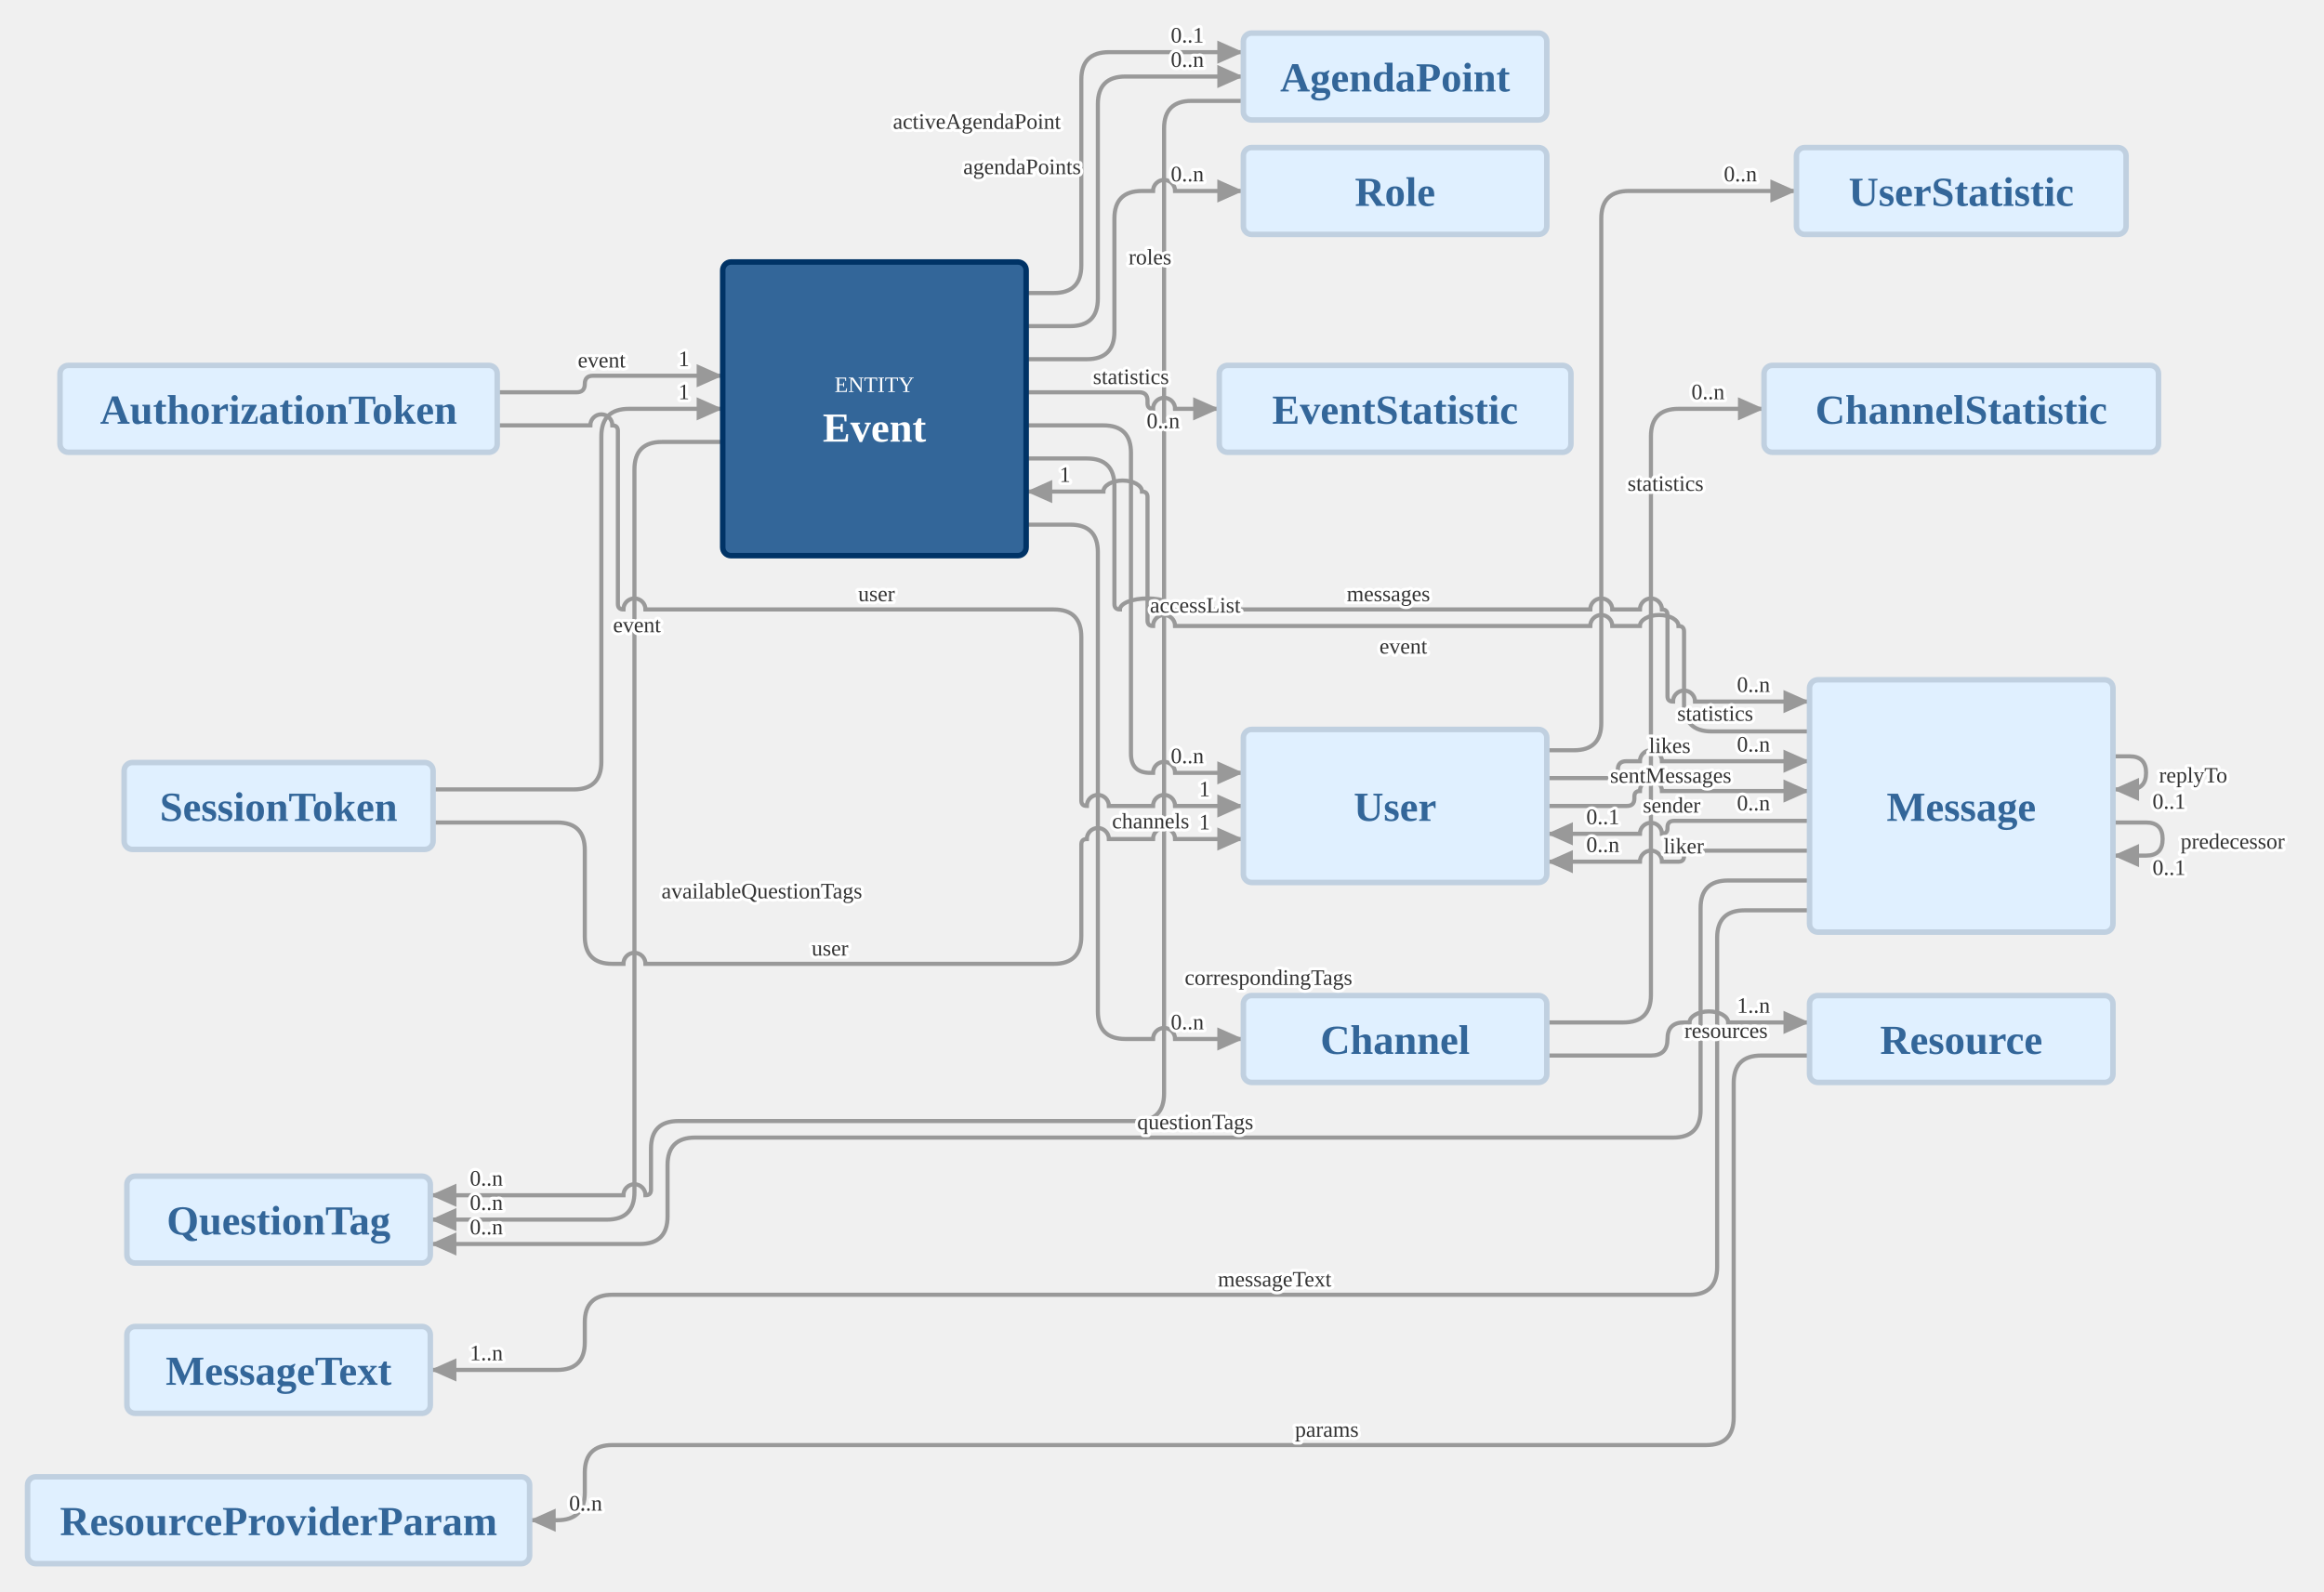
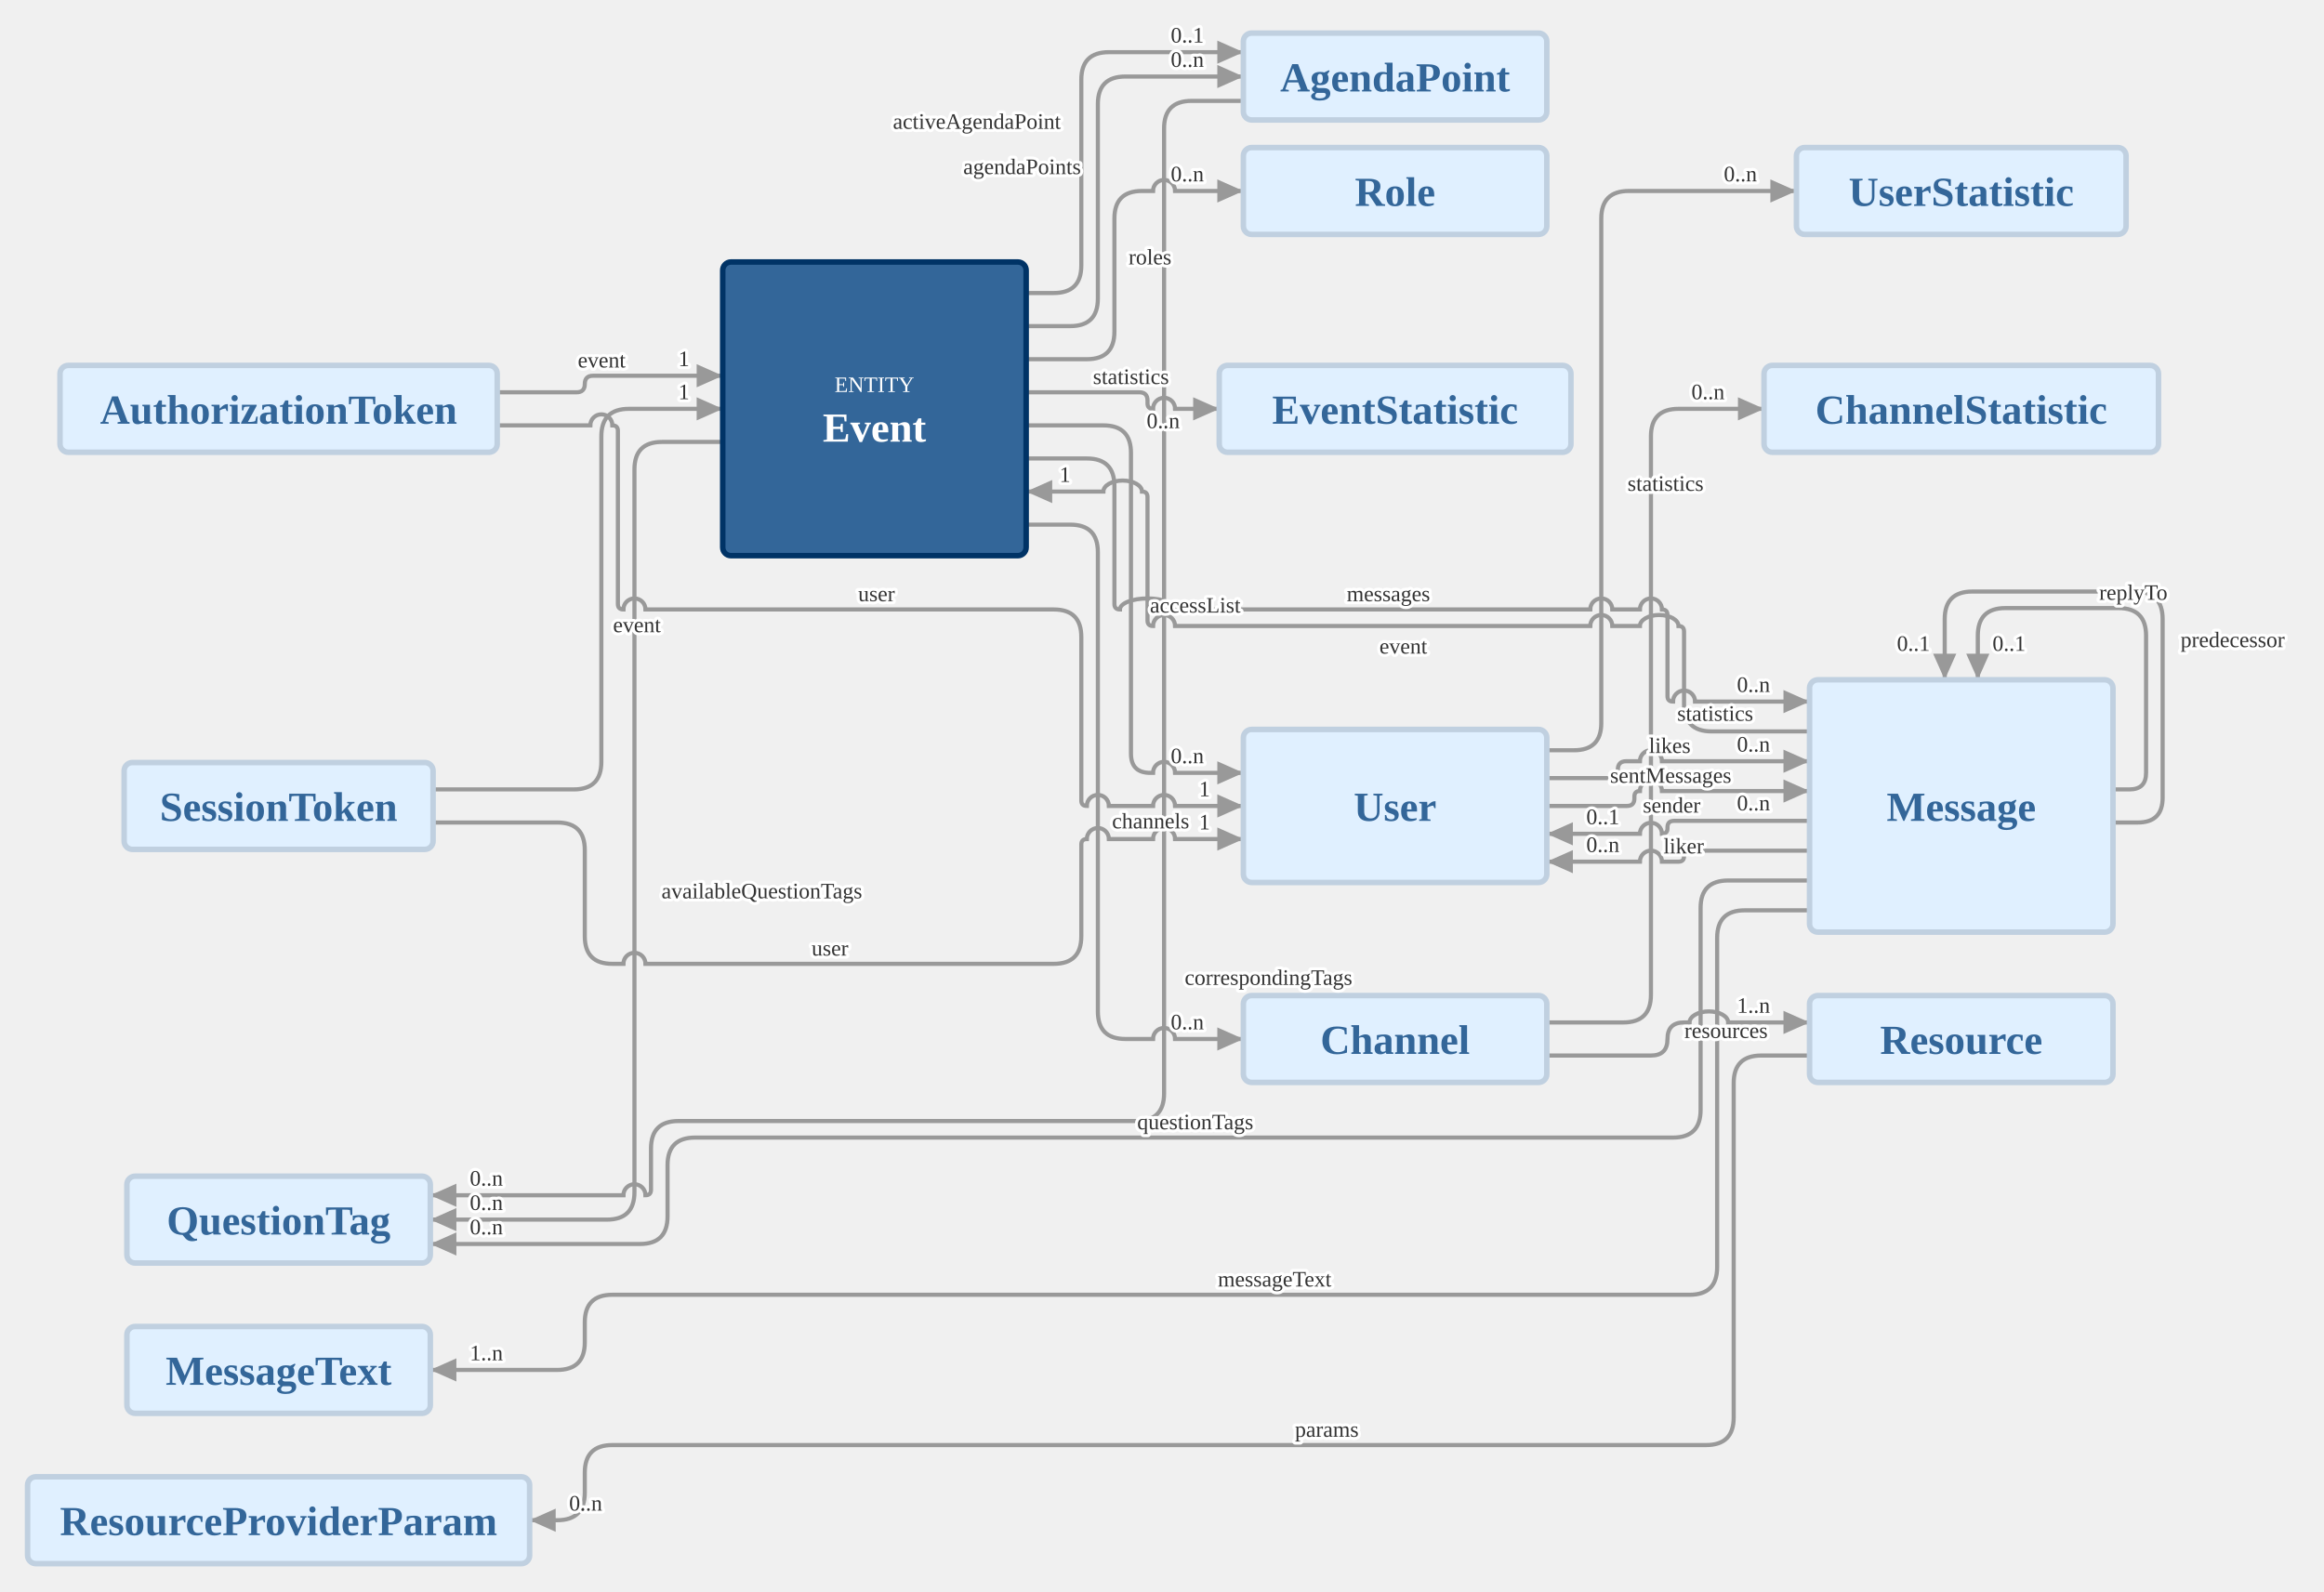
<svg xmlns="http://www.w3.org/2000/svg" xmlns:xlink="http://www.w3.org/1999/xlink" viewBox="20 16 1685 1154" width="1685" height="1154">
  <defs>
    <marker id="gradia-16eca07a748053cf90bd861a5f98c0bf-arrow" viewBox="0 0 10 10" refX="9" refY="5" markerWidth="21" markerHeight="21" markerUnits="userSpaceOnUse" orient="auto-start-reverse">
      <path d="M 0 1 L 9 5 L 0 9 z" style="fill: #999999" />
    </marker>
  </defs>
  <path d="M 764 396.5 L 796 396.5 Q 816 396.5 816 416.5 L 816 749.5 Q 816 769.5 836 769.5 L 856 769.5 A 8 8 0 0 1 872 769.5 L 921.5 769.5" fill="none" style="stroke: #999999" stroke-width="3.0" marker-end="url(#gradia-16eca07a748053cf90bd861a5f98c0bf-arrow)" />
  <path d="M 764 276.5 L 808 276.5 Q 828 276.5 828 256.5 L 828 174.5 Q 828 154.5 848 154.5 L 856 154.5 A 8 8 0 0 1 872 154.5 L 921.5 154.5" fill="none" style="stroke: #999999" stroke-width="3.0" marker-end="url(#gradia-16eca07a748053cf90bd861a5f98c0bf-arrow)" />
  <path d="M 764 324.5 L 820 324.5 Q 840 324.5 840 344.5 L 840 562.5 Q 840 576.5 854 576.5 L 856 576.5 A 8 8 0 0 1 872 576.5 L 921.5 576.5" fill="none" style="stroke: #999999" stroke-width="3.0" marker-end="url(#gradia-16eca07a748053cf90bd861a5f98c0bf-arrow)" />
  <path d="M 764 348.5 L 808 348.5 Q 828 348.5 828 368.5 L 828 454 Q 828 458 832 458 L 832 458 A 20 8 0 0 1 872 458 L 1173 458 A 8 8 0 0 1 1189 458 L 1209 458 A 8 8 0 0 1 1225 458 L 1225 458 Q 1229 458 1229 462 L 1229 520.812 Q 1229 524.812 1233 524.812 L 1233 524.812 A 8 8 0 0 1 1249 524.812 L 1332 524.812" fill="none" style="stroke: #999999" stroke-width="3.0" marker-end="url(#gradia-16eca07a748053cf90bd861a5f98c0bf-arrow)" />
  <path d="M 764 300.5 L 846 300.5 Q 852 300.5 852 306.5 L 852 308.5 Q 852 312.5 856 312.5 L 856 312.5 A 8 8 0 0 1 872 312.5 L 904 312.5" fill="none" style="stroke: #999999" stroke-width="3.0" marker-end="url(#gradia-16eca07a748053cf90bd861a5f98c0bf-arrow)" />
  <path d="M 544 336.5 L 500 336.5 Q 480 336.5 480 356.5 L 480 880.5 Q 480 900.5 460 900.5 L 332 900.5" fill="none" style="stroke: #999999" stroke-width="3.0" marker-end="url(#gradia-16eca07a748053cf90bd861a5f98c0bf-arrow)" />
  <path d="M 764 228.5 L 784 228.5 Q 804 228.5 804 208.5 L 804 73.833 Q 804 53.833 824 53.833 L 921.5 53.833" fill="none" style="stroke: #999999" stroke-width="3.0" marker-end="url(#gradia-16eca07a748053cf90bd861a5f98c0bf-arrow)" />
  <path d="M 764 252.5 L 796 252.5 Q 816 252.5 816 232.5 L 816 91.5 Q 816 71.5 836 71.5 L 921.5 71.5" fill="none" style="stroke: #999999" stroke-width="3.0" marker-end="url(#gradia-16eca07a748053cf90bd861a5f98c0bf-arrow)" />
  <path d="M 921.5 89.167 L 884 89.167 Q 864 89.167 864 109.167 L 864 809 Q 864 829 844 829 L 512 829 Q 492 829 492 849 L 492 878.833 Q 492 882.833 488 882.833 L 488 882.833 A 8 8 0 0 0 472 882.833 L 332 882.833" fill="none" style="stroke: #999999" stroke-width="3.0" marker-end="url(#gradia-16eca07a748053cf90bd861a5f98c0bf-arrow)" />
  <path d="M 1141.5 781.5 L 1217 781.5 Q 1229 781.5 1229 769.5 L 1229 769.5 Q 1229 757.5 1241 757.5 L 1245 757.5 A 14 8 0 0 1 1273 757.5 L 1332 757.5" fill="none" style="stroke: #999999" stroke-width="3.0" marker-end="url(#gradia-16eca07a748053cf90bd861a5f98c0bf-arrow)" />
  <path d="M 1141.5 757.5 L 1197 757.5 Q 1217 757.5 1217 737.5 L 1217 332.5 Q 1217 312.5 1237 312.5 L 1299 312.5" fill="none" style="stroke: #999999" stroke-width="3.0" marker-end="url(#gradia-16eca07a748053cf90bd861a5f98c0bf-arrow)" />
  <path d="M 1332 781.5 L 1297 781.5 Q 1277 781.5 1277 801.5 L 1277 1044 Q 1277 1064 1257 1064 L 464 1064 Q 444 1064 444 1084 L 444 1098.5 Q 444 1118.5 424 1118.5 L 404 1118.5" fill="none" style="stroke: #999999" stroke-width="3.0" marker-end="url(#gradia-16eca07a748053cf90bd861a5f98c0bf-arrow)" />
  <path d="M 1141.5 580.3 L 1186.881 580.3 Q 1193 580.3 1193 574.181 L 1193 574.181 Q 1193 568.062 1199.119 568.062 L 1209 568.062 A 8 8 0 0 1 1225 568.062 L 1332 568.062" fill="none" style="stroke: #999999" stroke-width="3.0" marker-end="url(#gradia-16eca07a748053cf90bd861a5f98c0bf-arrow)" />
  <path d="M 1141.5 600.5 L 1199.594 600.5 Q 1205 600.5 1205 595.094 L 1205 593.688 Q 1205 589.688 1209 589.688 L 1209 589.688 A 8 8 0 0 1 1225 589.688 L 1332 589.688" fill="none" style="stroke: #999999" stroke-width="3.0" marker-end="url(#gradia-16eca07a748053cf90bd861a5f98c0bf-arrow)" />
  <path d="M 1141.5 560.1 L 1161.25 560.1 Q 1181 560.1 1181 540.35 L 1181 174.5 Q 1181 154.5 1201 154.5 L 1322.5 154.5" fill="none" style="stroke: #999999" stroke-width="3.0" marker-end="url(#gradia-16eca07a748053cf90bd861a5f98c0bf-arrow)" />
  <path d="M 1332 611.312 L 1233.694 611.312 Q 1229 611.312 1229 616.006 L 1229 616.7 Q 1229 620.7 1225 620.7 L 1225 620.7 A 8 8 0 0 0 1209 620.7 L 1141.5 620.7" fill="none" style="stroke: #999999" stroke-width="3.0" marker-end="url(#gradia-16eca07a748053cf90bd861a5f98c0bf-arrow)" />
  <path d="M 1332 632.938 L 1244.981 632.938 Q 1241 632.938 1241 636.919 L 1241 636.919 Q 1241 640.9 1237.019 640.9 L 1225 640.9 A 8 8 0 0 0 1209 640.9 L 1141.5 640.9" fill="none" style="stroke: #999999" stroke-width="3.0" marker-end="url(#gradia-16eca07a748053cf90bd861a5f98c0bf-arrow)" />
  <path d="M 1332 546.438 L 1261 546.438 Q 1241 546.438 1241 526.438 L 1241 474 Q 1241 470 1237 470 L 1237 470 A 14 8 0 0 0 1209 470 L 1189 470 A 8 8 0 0 0 1173 470 L 872 470 A 8 8 0 0 0 856 470 L 856 470 Q 852 470 852 466 L 852 376.5 Q 852 372.5 848 372.5 L 848 372.5 A 14 8 0 0 0 820 372.5 L 764 372.5" fill="none" style="stroke: #999999" stroke-width="3.0" marker-end="url(#gradia-16eca07a748053cf90bd861a5f98c0bf-arrow)" />
-   <path d="M 1552 564.5 L 1564 564.5 Q 1576 564.5 1576 576.5 L 1576 576.5 Q 1576 588.5 1564 588.5 L 1552 588.5" fill="none" style="stroke: #999999" stroke-width="3.0" marker-end="url(#gradia-16eca07a748053cf90bd861a5f98c0bf-arrow)" />
-   <path d="M 1552 612.5 L 1576 612.5 Q 1588 612.5 1588 624.5 L 1588 624.5 Q 1588 636.5 1576 636.5 L 1552 636.5" fill="none" style="stroke: #999999" stroke-width="3.0" marker-end="url(#gradia-16eca07a748053cf90bd861a5f98c0bf-arrow)" />
+   <path d="M 1552 588.5 L 1564 588.5 Q 1576 588.5 1576 576.5 L 1576 477 Q 1576 457 1556 457 L 1474 457 Q 1454 457 1454 477 L 1454 509" fill="none" style="stroke: #999999" stroke-width="3.0" marker-end="url(#gradia-16eca07a748053cf90bd861a5f98c0bf-arrow)" />
+   <path d="M 1552 612.5 L 1570 612.5 Q 1588 612.5 1588 594.5 L 1588 465 Q 1588 445 1568 445 L 1450 445 Q 1430 445 1430 465 L 1430 509" fill="none" style="stroke: #999999" stroke-width="3.0" marker-end="url(#gradia-16eca07a748053cf90bd861a5f98c0bf-arrow)" />
  <path d="M 1332 654.562 L 1273 654.562 Q 1253 654.562 1253 674.562 L 1253 821 Q 1253 841 1233 841 L 524 841 Q 504 841 504 861 L 504 898.167 Q 504 918.167 484 918.167 L 332 918.167" fill="none" style="stroke: #999999" stroke-width="3.0" marker-end="url(#gradia-16eca07a748053cf90bd861a5f98c0bf-arrow)" />
  <path d="M 1332 676.188 L 1285 676.188 Q 1265 676.188 1265 696.188 L 1265 935 Q 1265 955 1245 955 L 464 955 Q 444 955 444 975 L 444 989.5 Q 444 1009.5 424 1009.5 L 332 1009.5" fill="none" style="stroke: #999999" stroke-width="3.0" marker-end="url(#gradia-16eca07a748053cf90bd861a5f98c0bf-arrow)" />
  <path d="M 380.5 324.5 L 448 324.5 A 8 8 0 0 1 464 324.5 L 464 324.5 Q 468 324.5 468 328.5 L 468 454 Q 468 458 472 458 L 472 458 A 8 8 0 0 1 488 458 L 784 458 Q 804 458 804 478 L 804 596.5 Q 804 600.5 808 600.5 L 808 600.5 A 8 8 0 0 1 824 600.5 L 856 600.5 A 8 8 0 0 1 872 600.5 L 921.5 600.5" fill="none" style="stroke: #999999" stroke-width="3.0" marker-end="url(#gradia-16eca07a748053cf90bd861a5f98c0bf-arrow)" />
  <path d="M 380.5 300.5 L 438 300.5 Q 444 300.5 444 294.5 L 444 294.5 Q 444 288.5 450 288.5 L 544 288.5" fill="none" style="stroke: #999999" stroke-width="3.0" marker-end="url(#gradia-16eca07a748053cf90bd861a5f98c0bf-arrow)" />
  <path d="M 334 612.5 L 424 612.5 Q 444 612.5 444 632.5 L 444 695 Q 444 715 464 715 L 472 715 A 8 8 0 0 1 488 715 L 784 715 Q 804 715 804 695 L 804 628.5 Q 804 624.5 808 624.5 L 808 624.5 A 8 8 0 0 1 824 624.5 L 856 624.5 A 8 8 0 0 1 872 624.5 L 921.5 624.5" fill="none" style="stroke: #999999" stroke-width="3.0" marker-end="url(#gradia-16eca07a748053cf90bd861a5f98c0bf-arrow)" />
  <path d="M 334 588.5 L 436 588.5 Q 456 588.5 456 568.5 L 456 332.5 Q 456 312.5 476 312.5 L 544 312.5" fill="none" style="stroke: #999999" stroke-width="3.0" marker-end="url(#gradia-16eca07a748053cf90bd861a5f98c0bf-arrow)" />
  <a href="#event" xlink:href="#event">
    <rect x="544" y="206" width="220" height="213" rx="6" style="fill: #336699; stroke: #003366" stroke-width="4.0" />
    <text x="654" y="300.3" text-anchor="middle" font-size="16" style="font-family: var(--gradia-font-family, 'Helvetica'), ui-sans-serif, -apple-system, Helvetica, Arial, sans-serif; fill: #ffffff">ENTITY</text>
    <text x="654" y="336.3" text-anchor="middle" font-size="30" font-weight="600" style="font-family: var(--gradia-font-family, 'Helvetica'), ui-sans-serif, -apple-system, Helvetica, Arial, sans-serif; fill: #ffffff">Event</text>
  </a>
  <a href="#agendapoint" xlink:href="#agendapoint">
    <rect x="921.5" y="40" width="220" height="63" rx="6" style="fill: #e0f0ff; stroke: #c0d0e0" stroke-width="4.0" />
    <text x="1031.5" y="82.3" text-anchor="middle" font-size="30" font-weight="600" style="font-family: var(--gradia-font-family, 'Helvetica'), ui-sans-serif, -apple-system, Helvetica, Arial, sans-serif; fill: #336699">AgendaPoint</text>
  </a>
  <a href="#channel" xlink:href="#channel">
    <rect x="921.5" y="738" width="220" height="63" rx="6" style="fill: #e0f0ff; stroke: #c0d0e0" stroke-width="4.0" />
    <text x="1031.5" y="780.3" text-anchor="middle" font-size="30" font-weight="600" style="font-family: var(--gradia-font-family, 'Helvetica'), ui-sans-serif, -apple-system, Helvetica, Arial, sans-serif; fill: #336699">Channel</text>
  </a>
  <a href="#resource" xlink:href="#resource">
    <rect x="1332" y="738" width="220" height="63" rx="6" style="fill: #e0f0ff; stroke: #c0d0e0" stroke-width="4.0" />
    <text x="1442" y="780.3" text-anchor="middle" font-size="30" font-weight="600" style="font-family: var(--gradia-font-family, 'Helvetica'), ui-sans-serif, -apple-system, Helvetica, Arial, sans-serif; fill: #336699">Resource</text>
  </a>
  <a href="#resourceproviderparam" xlink:href="#resourceproviderparam">
    <rect x="40" y="1087" width="364" height="63" rx="6" style="fill: #e0f0ff; stroke: #c0d0e0" stroke-width="4.0" />
    <text x="222" y="1129.3" text-anchor="middle" font-size="30" font-weight="600" style="font-family: var(--gradia-font-family, 'Helvetica'), ui-sans-serif, -apple-system, Helvetica, Arial, sans-serif; fill: #336699">ResourceProviderParam</text>
  </a>
  <a href="#role" xlink:href="#role">
    <rect x="921.5" y="123" width="220" height="63" rx="6" style="fill: #e0f0ff; stroke: #c0d0e0" stroke-width="4.0" />
    <text x="1031.5" y="165.3" text-anchor="middle" font-size="30" font-weight="600" style="font-family: var(--gradia-font-family, 'Helvetica'), ui-sans-serif, -apple-system, Helvetica, Arial, sans-serif; fill: #336699">Role</text>
  </a>
  <a href="#user" xlink:href="#user">
    <rect x="921.5" y="545" width="220" height="111" rx="6" style="fill: #e0f0ff; stroke: #c0d0e0" stroke-width="4.0" />
    <text x="1031.5" y="611.3" text-anchor="middle" font-size="30" font-weight="600" style="font-family: var(--gradia-font-family, 'Helvetica'), ui-sans-serif, -apple-system, Helvetica, Arial, sans-serif; fill: #336699">User</text>
  </a>
  <a href="#message" xlink:href="#message">
    <rect x="1332" y="509" width="220" height="183" rx="6" style="fill: #e0f0ff; stroke: #c0d0e0" stroke-width="4.0" />
    <text x="1442" y="611.3" text-anchor="middle" font-size="30" font-weight="600" style="font-family: var(--gradia-font-family, 'Helvetica'), ui-sans-serif, -apple-system, Helvetica, Arial, sans-serif; fill: #336699">Message</text>
  </a>
  <a href="#messagetext" xlink:href="#messagetext">
    <rect x="112" y="978" width="220" height="63" rx="6" style="fill: #e0f0ff; stroke: #c0d0e0" stroke-width="4.0" />
    <text x="222" y="1020.3" text-anchor="middle" font-size="30" font-weight="600" style="font-family: var(--gradia-font-family, 'Helvetica'), ui-sans-serif, -apple-system, Helvetica, Arial, sans-serif; fill: #336699">MessageText</text>
  </a>
  <a href="#questiontag" xlink:href="#questiontag">
    <rect x="112" y="869" width="220" height="63" rx="6" style="fill: #e0f0ff; stroke: #c0d0e0" stroke-width="4.0" />
    <text x="222" y="911.3" text-anchor="middle" font-size="30" font-weight="600" style="font-family: var(--gradia-font-family, 'Helvetica'), ui-sans-serif, -apple-system, Helvetica, Arial, sans-serif; fill: #336699">QuestionTag</text>
  </a>
  <a href="#authorizationtoken" xlink:href="#authorizationtoken">
    <rect x="63.5" y="281" width="317" height="63" rx="6" style="fill: #e0f0ff; stroke: #c0d0e0" stroke-width="4.0" />
    <text x="222" y="323.3" text-anchor="middle" font-size="30" font-weight="600" style="font-family: var(--gradia-font-family, 'Helvetica'), ui-sans-serif, -apple-system, Helvetica, Arial, sans-serif; fill: #336699">AuthorizationToken</text>
  </a>
  <a href="#sessiontoken" xlink:href="#sessiontoken">
    <rect x="110" y="569" width="224" height="63" rx="6" style="fill: #e0f0ff; stroke: #c0d0e0" stroke-width="4.0" />
    <text x="222" y="611.3" text-anchor="middle" font-size="30" font-weight="600" style="font-family: var(--gradia-font-family, 'Helvetica'), ui-sans-serif, -apple-system, Helvetica, Arial, sans-serif; fill: #336699">SessionToken</text>
  </a>
  <a href="#eventstatistic" xlink:href="#eventstatistic">
    <rect x="904" y="281" width="255" height="63" rx="6" style="fill: #e0f0ff; stroke: #c0d0e0" stroke-width="4.0" />
    <text x="1031.5" y="323.3" text-anchor="middle" font-size="30" font-weight="600" style="font-family: var(--gradia-font-family, 'Helvetica'), ui-sans-serif, -apple-system, Helvetica, Arial, sans-serif; fill: #336699">EventStatistic</text>
  </a>
  <a href="#channelstatistic" xlink:href="#channelstatistic">
    <rect x="1299" y="281" width="286" height="63" rx="6" style="fill: #e0f0ff; stroke: #c0d0e0" stroke-width="4.0" />
    <text x="1442" y="323.3" text-anchor="middle" font-size="30" font-weight="600" style="font-family: var(--gradia-font-family, 'Helvetica'), ui-sans-serif, -apple-system, Helvetica, Arial, sans-serif; fill: #336699">ChannelStatistic</text>
  </a>
  <a href="#userstatistic" xlink:href="#userstatistic">
    <rect x="1322.5" y="123" width="239" height="63" rx="6" style="fill: #e0f0ff; stroke: #c0d0e0" stroke-width="4.0" />
    <text x="1442" y="165.3" text-anchor="middle" font-size="30" font-weight="600" style="font-family: var(--gradia-font-family, 'Helvetica'), ui-sans-serif, -apple-system, Helvetica, Arial, sans-serif; fill: #336699">UserStatistic</text>
  </a>
  <text x="854.28" y="616.75" text-anchor="middle" font-size="16" style="font-family: var(--gradia-font-family, 'Helvetica'), ui-sans-serif, -apple-system, Helvetica, Arial, sans-serif; fill: #333333; stroke: var(--gradia-color-edge-halo, #ffffff)" stroke-width="4.5" paint-order="stroke" stroke-linejoin="round">channels</text>
  <text x="880.86" y="762.5" text-anchor="middle" font-size="16" style="font-family: var(--gradia-font-family, 'Helvetica'), ui-sans-serif, -apple-system, Helvetica, Arial, sans-serif; fill: #333333; stroke: var(--gradia-color-edge-halo, #ffffff)" stroke-width="4.5" paint-order="stroke" stroke-linejoin="round">0..n</text>
  <text x="853.8" y="207.75" text-anchor="middle" font-size="16" style="font-family: var(--gradia-font-family, 'Helvetica'), ui-sans-serif, -apple-system, Helvetica, Arial, sans-serif; fill: #333333; stroke: var(--gradia-color-edge-halo, #ffffff)" stroke-width="4.5" paint-order="stroke" stroke-linejoin="round">roles</text>
  <text x="880.86" y="147.5" text-anchor="middle" font-size="16" style="font-family: var(--gradia-font-family, 'Helvetica'), ui-sans-serif, -apple-system, Helvetica, Arial, sans-serif; fill: #333333; stroke: var(--gradia-color-edge-halo, #ffffff)" stroke-width="4.5" paint-order="stroke" stroke-linejoin="round">0..n</text>
  <text x="886.6" y="460.25" text-anchor="middle" font-size="16" style="font-family: var(--gradia-font-family, 'Helvetica'), ui-sans-serif, -apple-system, Helvetica, Arial, sans-serif; fill: #333333; stroke: var(--gradia-color-edge-halo, #ffffff)" stroke-width="4.5" paint-order="stroke" stroke-linejoin="round">accessList</text>
  <text x="880.86" y="569.5" text-anchor="middle" font-size="16" style="font-family: var(--gradia-font-family, 'Helvetica'), ui-sans-serif, -apple-system, Helvetica, Arial, sans-serif; fill: #333333; stroke: var(--gradia-color-edge-halo, #ffffff)" stroke-width="4.5" paint-order="stroke" stroke-linejoin="round">0..n</text>
  <text x="1026.656" y="452" text-anchor="middle" font-size="16" style="font-family: var(--gradia-font-family, 'Helvetica'), ui-sans-serif, -apple-system, Helvetica, Arial, sans-serif; fill: #333333; stroke: var(--gradia-color-edge-halo, #ffffff)" stroke-width="4.5" paint-order="stroke" stroke-linejoin="round">messages</text>
  <text x="1291.36" y="517.812" text-anchor="middle" font-size="16" style="font-family: var(--gradia-font-family, 'Helvetica'), ui-sans-serif, -apple-system, Helvetica, Arial, sans-serif; fill: #333333; stroke: var(--gradia-color-edge-halo, #ffffff)" stroke-width="4.5" paint-order="stroke" stroke-linejoin="round">0..n</text>
  <text x="840" y="294.5" text-anchor="middle" font-size="16" style="font-family: var(--gradia-font-family, 'Helvetica'), ui-sans-serif, -apple-system, Helvetica, Arial, sans-serif; fill: #333333; stroke: var(--gradia-color-edge-halo, #ffffff)" stroke-width="4.5" paint-order="stroke" stroke-linejoin="round">statistics</text>
  <text x="863.36" y="326.5" text-anchor="middle" font-size="16" style="font-family: var(--gradia-font-family, 'Helvetica'), ui-sans-serif, -apple-system, Helvetica, Arial, sans-serif; fill: #333333; stroke: var(--gradia-color-edge-halo, #ffffff)" stroke-width="4.5" paint-order="stroke" stroke-linejoin="round">0..n</text>
  <text x="572.36" y="667.5" text-anchor="middle" font-size="16" style="font-family: var(--gradia-font-family, 'Helvetica'), ui-sans-serif, -apple-system, Helvetica, Arial, sans-serif; fill: #333333; stroke: var(--gradia-color-edge-halo, #ffffff)" stroke-width="4.5" paint-order="stroke" stroke-linejoin="round">availableQuestionTags</text>
  <text x="372.64" y="893.5" text-anchor="middle" font-size="16" style="font-family: var(--gradia-font-family, 'Helvetica'), ui-sans-serif, -apple-system, Helvetica, Arial, sans-serif; fill: #333333; stroke: var(--gradia-color-edge-halo, #ffffff)" stroke-width="4.5" paint-order="stroke" stroke-linejoin="round">0..n</text>
  <text x="728.28" y="109.417" text-anchor="middle" font-size="16" style="font-family: var(--gradia-font-family, 'Helvetica'), ui-sans-serif, -apple-system, Helvetica, Arial, sans-serif; fill: #333333; stroke: var(--gradia-color-edge-halo, #ffffff)" stroke-width="4.5" paint-order="stroke" stroke-linejoin="round">activeAgendaPoint</text>
  <text x="880.86" y="46.833" text-anchor="middle" font-size="16" style="font-family: var(--gradia-font-family, 'Helvetica'), ui-sans-serif, -apple-system, Helvetica, Arial, sans-serif; fill: #333333; stroke: var(--gradia-color-edge-halo, #ffffff)" stroke-width="4.5" paint-order="stroke" stroke-linejoin="round">0..1</text>
  <text x="761.08" y="142.25" text-anchor="middle" font-size="16" style="font-family: var(--gradia-font-family, 'Helvetica'), ui-sans-serif, -apple-system, Helvetica, Arial, sans-serif; fill: #333333; stroke: var(--gradia-color-edge-halo, #ffffff)" stroke-width="4.5" paint-order="stroke" stroke-linejoin="round">agendaPoints</text>
  <text x="880.86" y="64.5" text-anchor="middle" font-size="16" style="font-family: var(--gradia-font-family, 'Helvetica'), ui-sans-serif, -apple-system, Helvetica, Arial, sans-serif; fill: #333333; stroke: var(--gradia-color-edge-halo, #ffffff)" stroke-width="4.5" paint-order="stroke" stroke-linejoin="round">0..n</text>
  <text x="939.72" y="730.25" text-anchor="middle" font-size="16" style="font-family: var(--gradia-font-family, 'Helvetica'), ui-sans-serif, -apple-system, Helvetica, Arial, sans-serif; fill: #333333; stroke: var(--gradia-color-edge-halo, #ffffff)" stroke-width="4.5" paint-order="stroke" stroke-linejoin="round">correspondingTags</text>
  <text x="372.64" y="875.833" text-anchor="middle" font-size="16" style="font-family: var(--gradia-font-family, 'Helvetica'), ui-sans-serif, -apple-system, Helvetica, Arial, sans-serif; fill: #333333; stroke: var(--gradia-color-edge-halo, #ffffff)" stroke-width="4.5" paint-order="stroke" stroke-linejoin="round">0..n</text>
  <text x="1271.44" y="768.75" text-anchor="middle" font-size="16" style="font-family: var(--gradia-font-family, 'Helvetica'), ui-sans-serif, -apple-system, Helvetica, Arial, sans-serif; fill: #333333; stroke: var(--gradia-color-edge-halo, #ffffff)" stroke-width="4.5" paint-order="stroke" stroke-linejoin="round">resources</text>
  <text x="1291.36" y="750.5" text-anchor="middle" font-size="16" style="font-family: var(--gradia-font-family, 'Helvetica'), ui-sans-serif, -apple-system, Helvetica, Arial, sans-serif; fill: #333333; stroke: var(--gradia-color-edge-halo, #ffffff)" stroke-width="4.5" paint-order="stroke" stroke-linejoin="round">1..n</text>
  <text x="1263.6" y="538.75" text-anchor="middle" font-size="16" style="font-family: var(--gradia-font-family, 'Helvetica'), ui-sans-serif, -apple-system, Helvetica, Arial, sans-serif; fill: #333333; stroke: var(--gradia-color-edge-halo, #ffffff)" stroke-width="4.5" paint-order="stroke" stroke-linejoin="round">statistics</text>
  <text x="1258.36" y="305.5" text-anchor="middle" font-size="16" style="font-family: var(--gradia-font-family, 'Helvetica'), ui-sans-serif, -apple-system, Helvetica, Arial, sans-serif; fill: #333333; stroke: var(--gradia-color-edge-halo, #ffffff)" stroke-width="4.5" paint-order="stroke" stroke-linejoin="round">0..n</text>
  <text x="982" y="1058" text-anchor="middle" font-size="16" style="font-family: var(--gradia-font-family, 'Helvetica'), ui-sans-serif, -apple-system, Helvetica, Arial, sans-serif; fill: #333333; stroke: var(--gradia-color-edge-halo, #ffffff)" stroke-width="4.5" paint-order="stroke" stroke-linejoin="round">params</text>
  <text x="444.64" y="1111.5" text-anchor="middle" font-size="16" style="font-family: var(--gradia-font-family, 'Helvetica'), ui-sans-serif, -apple-system, Helvetica, Arial, sans-serif; fill: #333333; stroke: var(--gradia-color-edge-halo, #ffffff)" stroke-width="4.5" paint-order="stroke" stroke-linejoin="round">0..n</text>
  <text x="1230.631" y="562.062" text-anchor="middle" font-size="16" style="font-family: var(--gradia-font-family, 'Helvetica'), ui-sans-serif, -apple-system, Helvetica, Arial, sans-serif; fill: #333333; stroke: var(--gradia-color-edge-halo, #ffffff)" stroke-width="4.5" paint-order="stroke" stroke-linejoin="round">likes</text>
  <text x="1291.36" y="561.062" text-anchor="middle" font-size="16" style="font-family: var(--gradia-font-family, 'Helvetica'), ui-sans-serif, -apple-system, Helvetica, Arial, sans-serif; fill: #333333; stroke: var(--gradia-color-edge-halo, #ffffff)" stroke-width="4.5" paint-order="stroke" stroke-linejoin="round">0..n</text>
  <text x="1231.344" y="583.688" text-anchor="middle" font-size="16" style="font-family: var(--gradia-font-family, 'Helvetica'), ui-sans-serif, -apple-system, Helvetica, Arial, sans-serif; fill: #333333; stroke: var(--gradia-color-edge-halo, #ffffff)" stroke-width="4.5" paint-order="stroke" stroke-linejoin="round">sentMessages</text>
  <text x="1291.36" y="603.688" text-anchor="middle" font-size="16" style="font-family: var(--gradia-font-family, 'Helvetica'), ui-sans-serif, -apple-system, Helvetica, Arial, sans-serif; fill: #333333; stroke: var(--gradia-color-edge-halo, #ffffff)" stroke-width="4.5" paint-order="stroke" stroke-linejoin="round">0..n</text>
  <text x="1227.6" y="371.96" text-anchor="middle" font-size="16" style="font-family: var(--gradia-font-family, 'Helvetica'), ui-sans-serif, -apple-system, Helvetica, Arial, sans-serif; fill: #333333; stroke: var(--gradia-color-edge-halo, #ffffff)" stroke-width="4.5" paint-order="stroke" stroke-linejoin="round">statistics</text>
  <text x="1281.86" y="147.5" text-anchor="middle" font-size="16" style="font-family: var(--gradia-font-family, 'Helvetica'), ui-sans-serif, -apple-system, Helvetica, Arial, sans-serif; fill: #333333; stroke: var(--gradia-color-edge-halo, #ffffff)" stroke-width="4.5" paint-order="stroke" stroke-linejoin="round">0..n</text>
  <text x="1232.056" y="605.312" text-anchor="middle" font-size="16" style="font-family: var(--gradia-font-family, 'Helvetica'), ui-sans-serif, -apple-system, Helvetica, Arial, sans-serif; fill: #333333; stroke: var(--gradia-color-edge-halo, #ffffff)" stroke-width="4.5" paint-order="stroke" stroke-linejoin="round">sender</text>
  <text x="1182.14" y="613.7" text-anchor="middle" font-size="16" style="font-family: var(--gradia-font-family, 'Helvetica'), ui-sans-serif, -apple-system, Helvetica, Arial, sans-serif; fill: #333333; stroke: var(--gradia-color-edge-halo, #ffffff)" stroke-width="4.5" paint-order="stroke" stroke-linejoin="round">0..1</text>
  <text x="1240.731" y="634.9" text-anchor="middle" font-size="16" style="font-family: var(--gradia-font-family, 'Helvetica'), ui-sans-serif, -apple-system, Helvetica, Arial, sans-serif; fill: #333333; stroke: var(--gradia-color-edge-halo, #ffffff)" stroke-width="4.5" paint-order="stroke" stroke-linejoin="round">liker</text>
  <text x="1182.14" y="633.9" text-anchor="middle" font-size="16" style="font-family: var(--gradia-font-family, 'Helvetica'), ui-sans-serif, -apple-system, Helvetica, Arial, sans-serif; fill: #333333; stroke: var(--gradia-color-edge-halo, #ffffff)" stroke-width="4.5" paint-order="stroke" stroke-linejoin="round">0..n</text>
  <text x="1037.469" y="490" text-anchor="middle" font-size="16" style="font-family: var(--gradia-font-family, 'Helvetica'), ui-sans-serif, -apple-system, Helvetica, Arial, sans-serif; fill: #333333; stroke: var(--gradia-color-edge-halo, #ffffff)" stroke-width="4.5" paint-order="stroke" stroke-linejoin="round">event</text>
  <text x="792.16" y="365.5" text-anchor="middle" font-size="16" style="font-family: var(--gradia-font-family, 'Helvetica'), ui-sans-serif, -apple-system, Helvetica, Arial, sans-serif; fill: #333333; stroke: var(--gradia-color-edge-halo, #ffffff)" stroke-width="4.5" paint-order="stroke" stroke-linejoin="round">1</text>
-   <text x="1610.12" y="583.5" text-anchor="middle" font-size="16" style="font-family: var(--gradia-font-family, 'Helvetica'), ui-sans-serif, -apple-system, Helvetica, Arial, sans-serif; fill: #333333; stroke: var(--gradia-color-edge-halo, #ffffff)" stroke-width="4.5" paint-order="stroke" stroke-linejoin="round">replyTo</text>
-   <text x="1592.64" y="602.5" text-anchor="middle" font-size="16" style="font-family: var(--gradia-font-family, 'Helvetica'), ui-sans-serif, -apple-system, Helvetica, Arial, sans-serif; fill: #333333; stroke: var(--gradia-color-edge-halo, #ffffff)" stroke-width="4.5" paint-order="stroke" stroke-linejoin="round">0..1</text>
-   <text x="1638.76" y="631.5" text-anchor="middle" font-size="16" style="font-family: var(--gradia-font-family, 'Helvetica'), ui-sans-serif, -apple-system, Helvetica, Arial, sans-serif; fill: #333333; stroke: var(--gradia-color-edge-halo, #ffffff)" stroke-width="4.5" paint-order="stroke" stroke-linejoin="round">predecessor</text>
-   <text x="1592.64" y="650.5" text-anchor="middle" font-size="16" style="font-family: var(--gradia-font-family, 'Helvetica'), ui-sans-serif, -apple-system, Helvetica, Arial, sans-serif; fill: #333333; stroke: var(--gradia-color-edge-halo, #ffffff)" stroke-width="4.5" paint-order="stroke" stroke-linejoin="round">0..1</text>
+   <text x="1566.75" y="451" text-anchor="middle" font-size="16" style="font-family: var(--gradia-font-family, 'Helvetica'), ui-sans-serif, -apple-system, Helvetica, Arial, sans-serif; fill: #333333; stroke: var(--gradia-color-edge-halo, #ffffff)" stroke-width="4.5" paint-order="stroke" stroke-linejoin="round">replyTo</text>
+   <text x="1476.64" y="488" text-anchor="middle" font-size="16" style="font-family: var(--gradia-font-family, 'Helvetica'), ui-sans-serif, -apple-system, Helvetica, Arial, sans-serif; fill: #333333; stroke: var(--gradia-color-edge-halo, #ffffff)" stroke-width="4.5" paint-order="stroke" stroke-linejoin="round">0..1</text>
+   <text x="1638.76" y="485.3" text-anchor="middle" font-size="16" style="font-family: var(--gradia-font-family, 'Helvetica'), ui-sans-serif, -apple-system, Helvetica, Arial, sans-serif; fill: #333333; stroke: var(--gradia-color-edge-halo, #ffffff)" stroke-width="4.5" paint-order="stroke" stroke-linejoin="round">predecessor</text>
+   <text x="1407.36" y="488" text-anchor="middle" font-size="16" style="font-family: var(--gradia-font-family, 'Helvetica'), ui-sans-serif, -apple-system, Helvetica, Arial, sans-serif; fill: #333333; stroke: var(--gradia-color-edge-halo, #ffffff)" stroke-width="4.5" paint-order="stroke" stroke-linejoin="round">0..1</text>
  <text x="886.635" y="835" text-anchor="middle" font-size="16" style="font-family: var(--gradia-font-family, 'Helvetica'), ui-sans-serif, -apple-system, Helvetica, Arial, sans-serif; fill: #333333; stroke: var(--gradia-color-edge-halo, #ffffff)" stroke-width="4.5" paint-order="stroke" stroke-linejoin="round">questionTags</text>
  <text x="372.64" y="911.167" text-anchor="middle" font-size="16" style="font-family: var(--gradia-font-family, 'Helvetica'), ui-sans-serif, -apple-system, Helvetica, Arial, sans-serif; fill: #333333; stroke: var(--gradia-color-edge-halo, #ffffff)" stroke-width="4.5" paint-order="stroke" stroke-linejoin="round">0..n</text>
  <text x="944.156" y="949" text-anchor="middle" font-size="16" style="font-family: var(--gradia-font-family, 'Helvetica'), ui-sans-serif, -apple-system, Helvetica, Arial, sans-serif; fill: #333333; stroke: var(--gradia-color-edge-halo, #ffffff)" stroke-width="4.5" paint-order="stroke" stroke-linejoin="round">messageText</text>
  <text x="372.64" y="1002.5" text-anchor="middle" font-size="16" style="font-family: var(--gradia-font-family, 'Helvetica'), ui-sans-serif, -apple-system, Helvetica, Arial, sans-serif; fill: #333333; stroke: var(--gradia-color-edge-halo, #ffffff)" stroke-width="4.5" paint-order="stroke" stroke-linejoin="round">1..n</text>
  <text x="655.5" y="452" text-anchor="middle" font-size="16" style="font-family: var(--gradia-font-family, 'Helvetica'), ui-sans-serif, -apple-system, Helvetica, Arial, sans-serif; fill: #333333; stroke: var(--gradia-color-edge-halo, #ffffff)" stroke-width="4.5" paint-order="stroke" stroke-linejoin="round">user</text>
  <text x="893.34" y="593.5" text-anchor="middle" font-size="16" style="font-family: var(--gradia-font-family, 'Helvetica'), ui-sans-serif, -apple-system, Helvetica, Arial, sans-serif; fill: #333333; stroke: var(--gradia-color-edge-halo, #ffffff)" stroke-width="4.5" paint-order="stroke" stroke-linejoin="round">1</text>
  <text x="456.25" y="282.5" text-anchor="middle" font-size="16" style="font-family: var(--gradia-font-family, 'Helvetica'), ui-sans-serif, -apple-system, Helvetica, Arial, sans-serif; fill: #333333; stroke: var(--gradia-color-edge-halo, #ffffff)" stroke-width="4.5" paint-order="stroke" stroke-linejoin="round">event</text>
  <text x="515.84" y="281.5" text-anchor="middle" font-size="16" style="font-family: var(--gradia-font-family, 'Helvetica'), ui-sans-serif, -apple-system, Helvetica, Arial, sans-serif; fill: #333333; stroke: var(--gradia-color-edge-halo, #ffffff)" stroke-width="4.5" paint-order="stroke" stroke-linejoin="round">1</text>
  <text x="621.75" y="709" text-anchor="middle" font-size="16" style="font-family: var(--gradia-font-family, 'Helvetica'), ui-sans-serif, -apple-system, Helvetica, Arial, sans-serif; fill: #333333; stroke: var(--gradia-color-edge-halo, #ffffff)" stroke-width="4.5" paint-order="stroke" stroke-linejoin="round">user</text>
  <text x="893.34" y="617.5" text-anchor="middle" font-size="16" style="font-family: var(--gradia-font-family, 'Helvetica'), ui-sans-serif, -apple-system, Helvetica, Arial, sans-serif; fill: #333333; stroke: var(--gradia-color-edge-halo, #ffffff)" stroke-width="4.5" paint-order="stroke" stroke-linejoin="round">1</text>
  <text x="481.8" y="474.5" text-anchor="middle" font-size="16" style="font-family: var(--gradia-font-family, 'Helvetica'), ui-sans-serif, -apple-system, Helvetica, Arial, sans-serif; fill: #333333; stroke: var(--gradia-color-edge-halo, #ffffff)" stroke-width="4.5" paint-order="stroke" stroke-linejoin="round">event</text>
  <text x="515.84" y="305.5" text-anchor="middle" font-size="16" style="font-family: var(--gradia-font-family, 'Helvetica'), ui-sans-serif, -apple-system, Helvetica, Arial, sans-serif; fill: #333333; stroke: var(--gradia-color-edge-halo, #ffffff)" stroke-width="4.5" paint-order="stroke" stroke-linejoin="round">1</text>
</svg>
